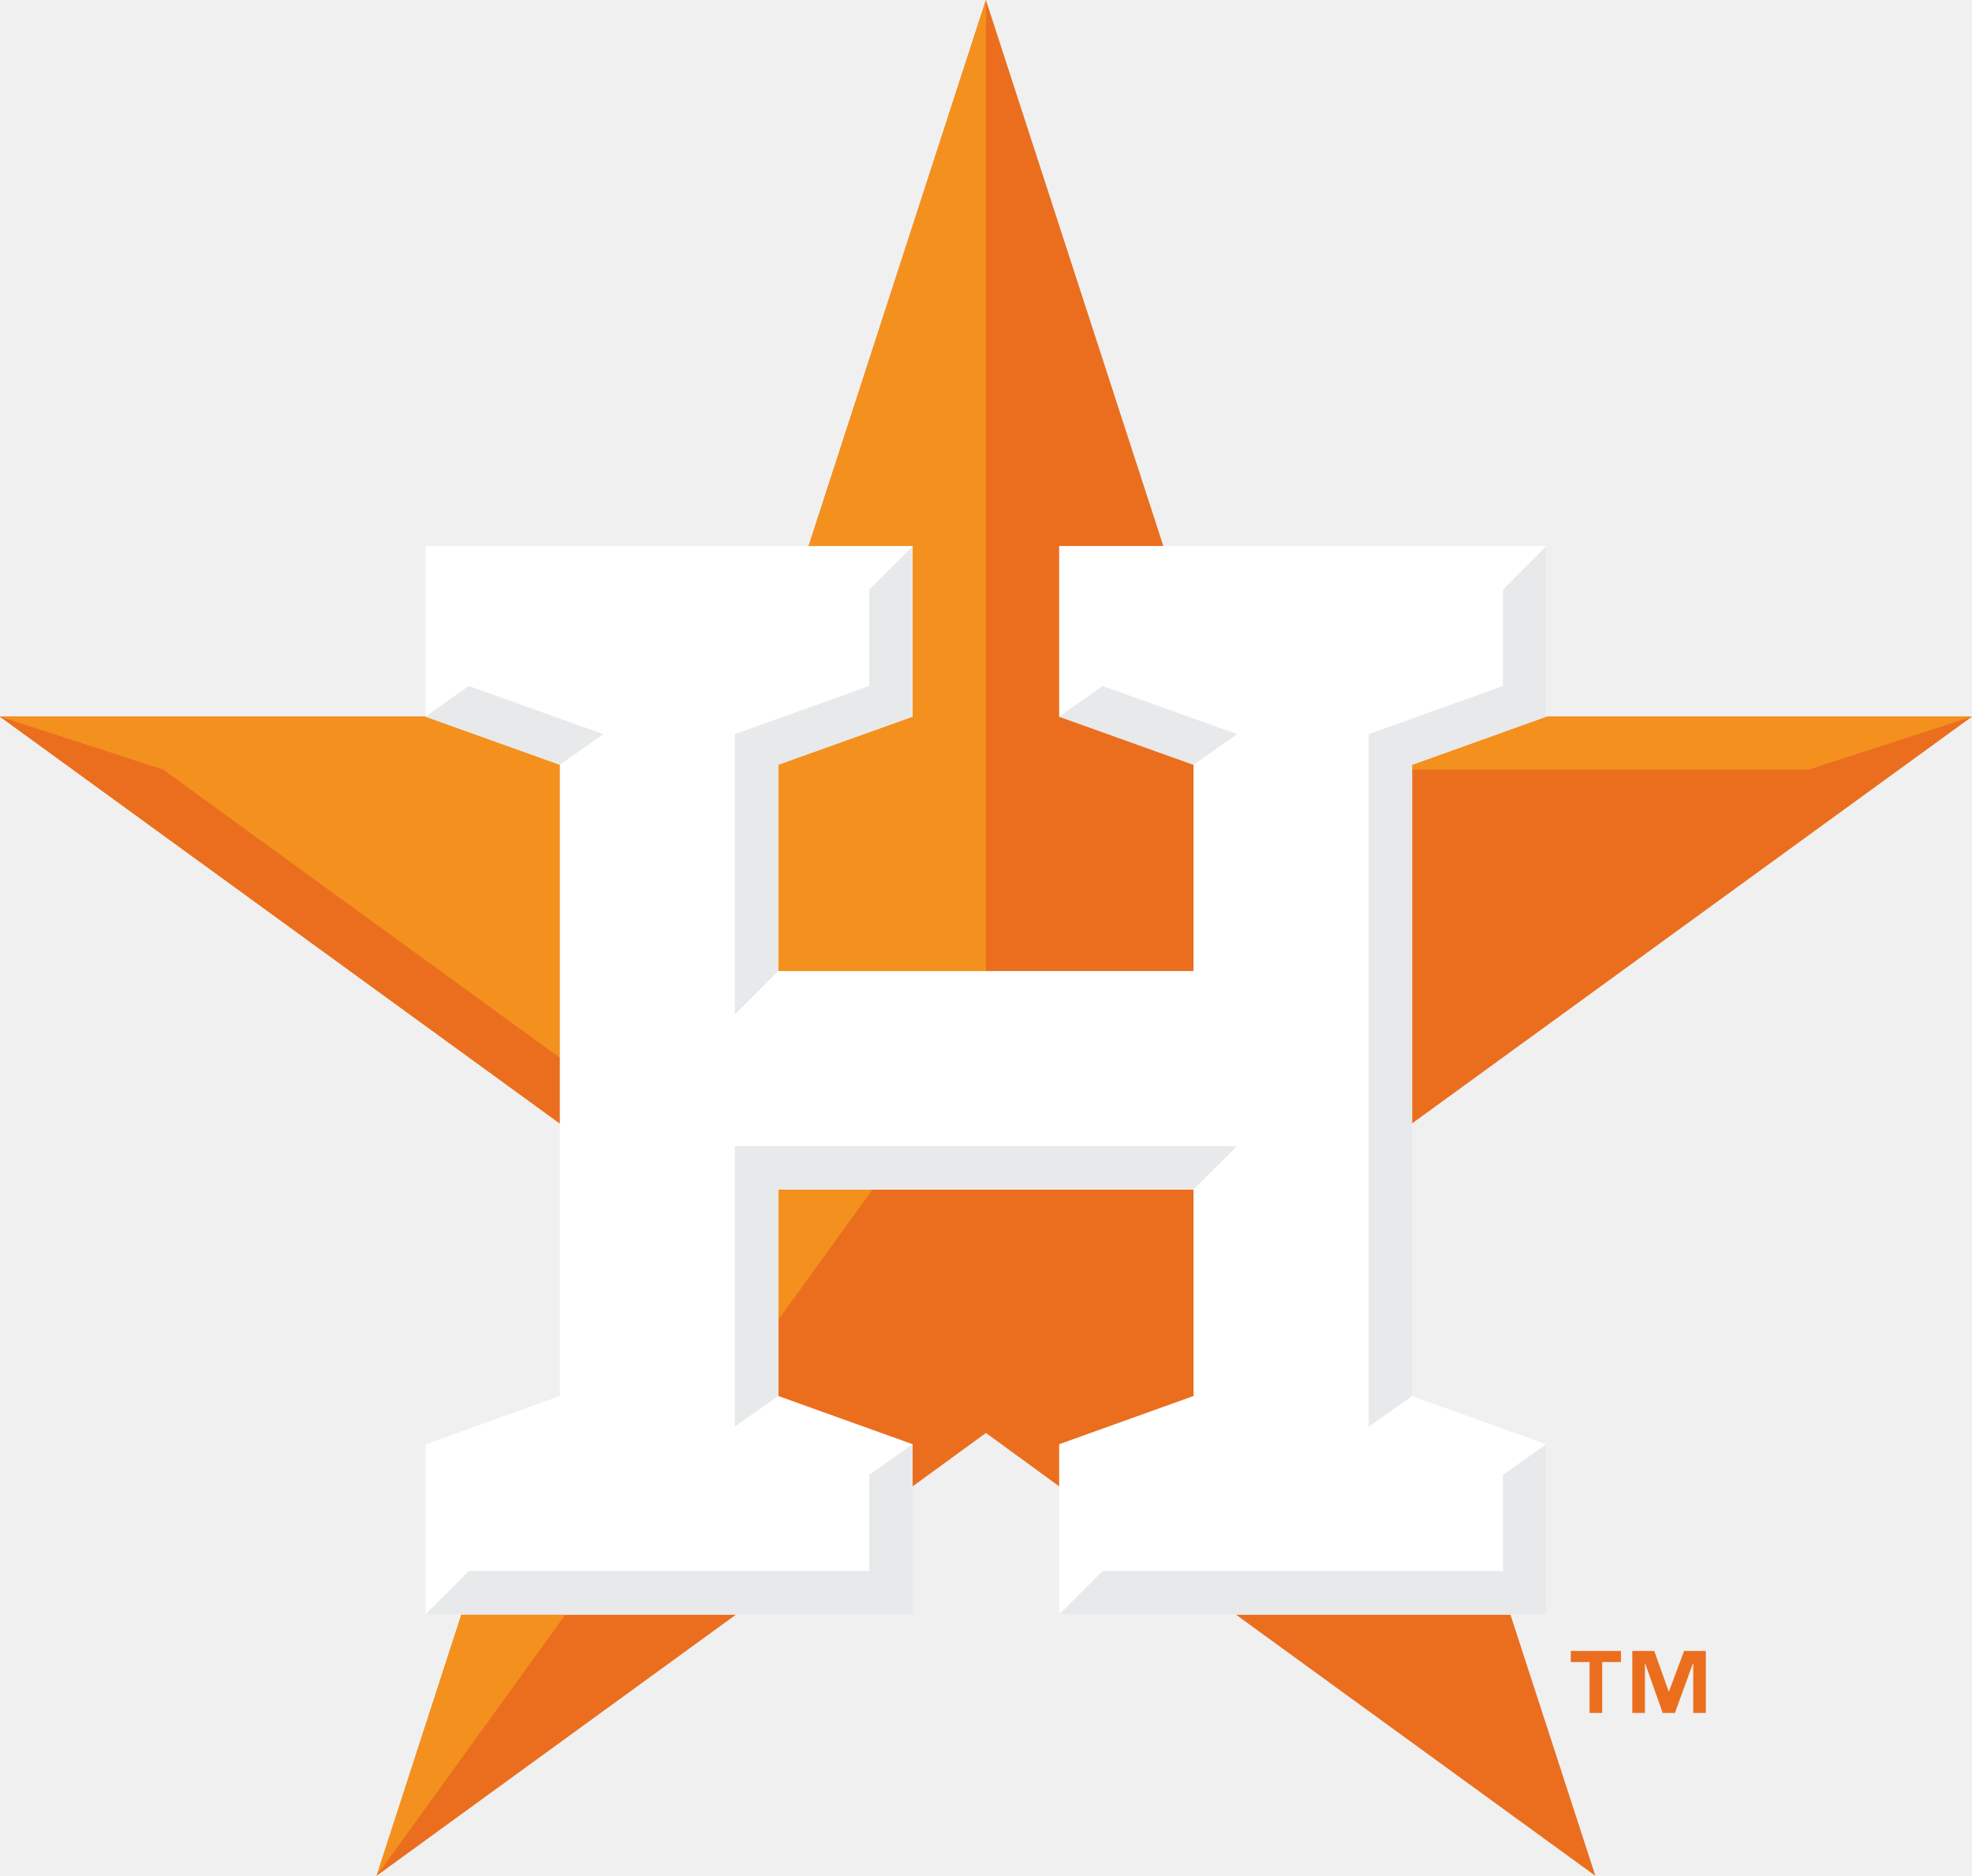
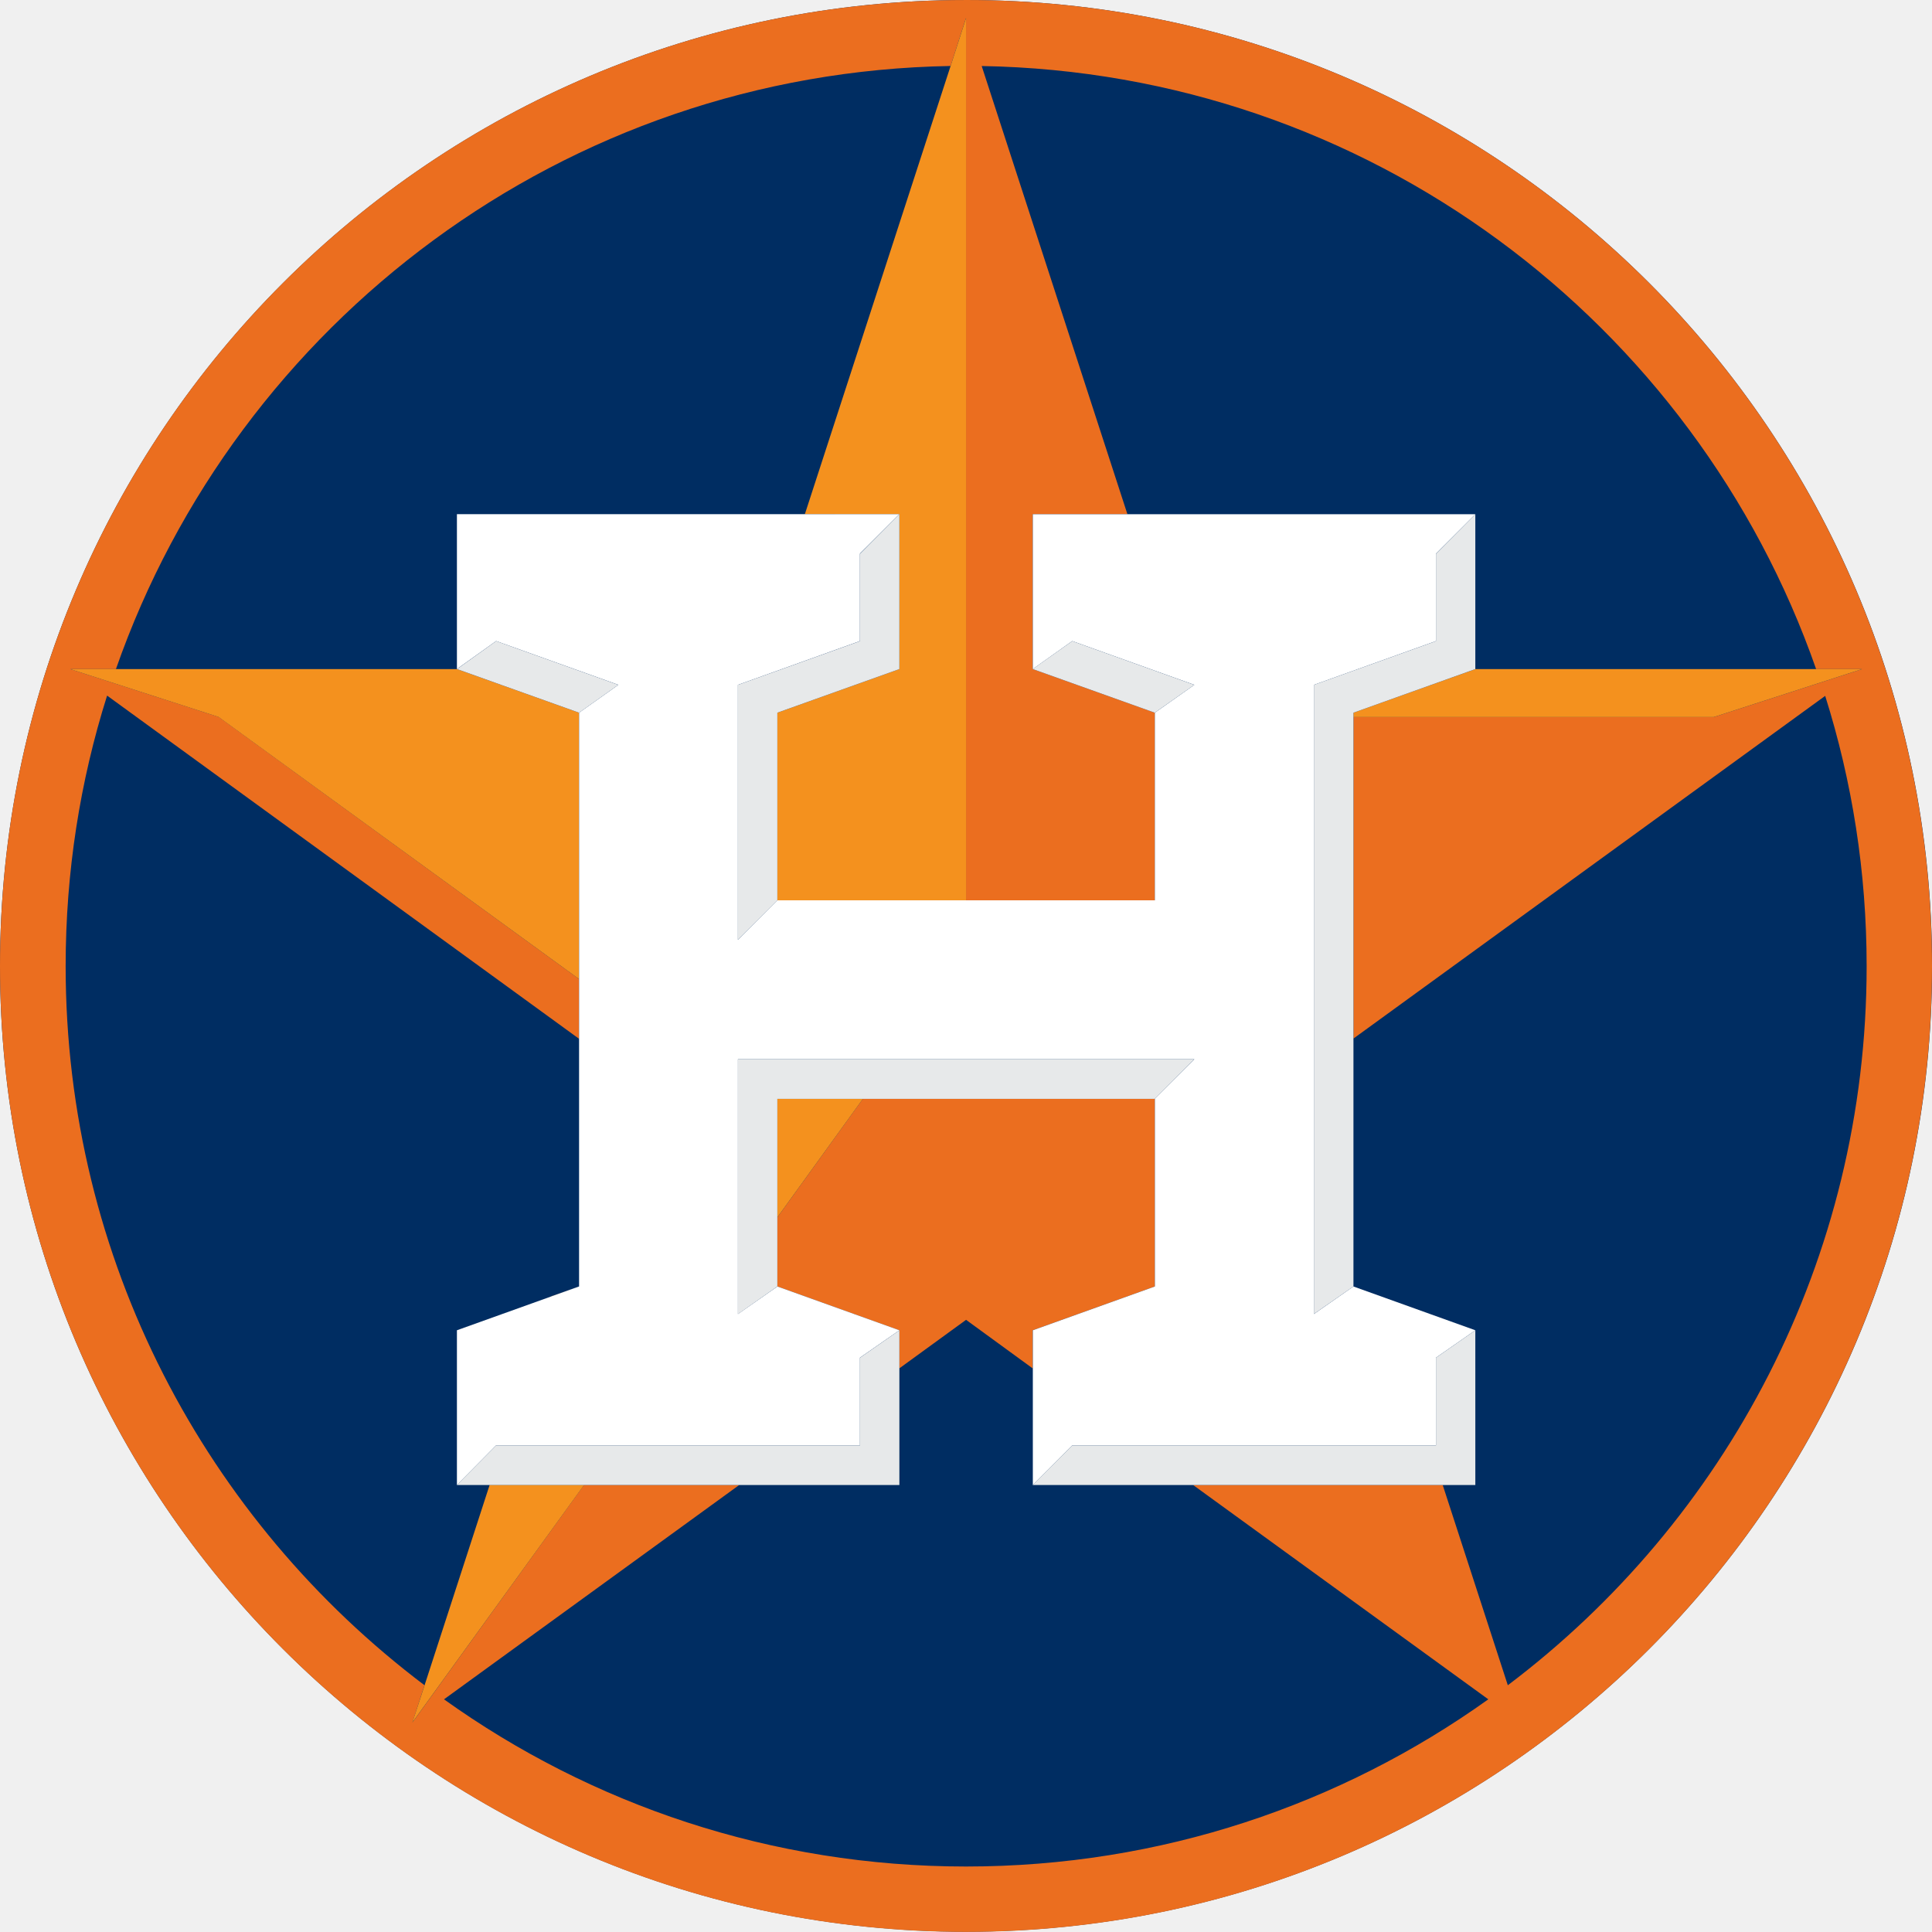
- <svg xmlns="http://www.w3.org/2000/svg" viewBox="0 0 233.411 222">
-   <path fill="#EB6E1F" d="M66.264 90.503l-15.897-5.695H0l66.264 48.148M108.017 64.633v20.174l-15.91 5.696v24.425h49.178V90.503l-15.91-5.695V64.633H137.7L116.696 0l-20.99 64.633M183.03 84.808l-15.896 5.695v42.453l66.277-48.148M66.264 165.223l-3.67 1.33 3.67-1.33zM146.257 191.065L188.832 222l-10.06-30.935M54.617 191.065L44.572 222l42.57-30.935M125.374 170.932l15.91-5.71V140.77H92.107v24.453l15.91 5.71v4.98l8.68-6.327 8.678 6.326" />
-   <path fill="#F4911E" d="M183.03 84.808l-15.896 5.695v.572h46.96l19.317-6.267M108.017 64.633v20.174l-15.91 5.696v24.425h24.588V0l-20.99 64.633M92.106 140.77v15.44l11.16-15.44M66.264 165.223l-3.67 1.33 3.67-1.33zM54.617 191.065L44.572 222l22.357-30.935M66.264 90.503l-15.897-5.695H0l66.264 48.148" />
-   <path fill="#EB6E1F" d="M66.264 125.188L19.317 91.075 0 84.808l66.264 48.148" />
-   <path fill="#FFF" d="M183.03 84.808V64.633h-57.656v20.175l15.91 5.695v24.425H92.107V90.503l15.91-5.695V64.633h-57.65v20.175l15.898 5.695v74.72l-15.897 5.71v20.132h57.65v-20.133l-15.91-5.71V140.77h49.178v24.453l-15.91 5.71v20.132h57.655v-20.133l-15.896-5.71v-74.72" />
-   <path fill="#E7E9EA" d="M177.9 69.784v11.403l-15.903 5.696v81.946l5.137-3.607V90.518l15.896-5.71V64.633M177.9 185.928h-47.39l-5.136 5.137h57.656v-20.133l-5.13 3.605M92.106 140.77h49.18l5.128-5.124H86.976v33.183l5.13-3.607M102.88 185.928H55.482l-5.115 5.137h57.65v-20.133l-5.137 3.605M71.4 86.883l-15.918-5.696-5.115 3.62 15.897 5.696M146.414 86.883l-15.905-5.696-5.136 3.62 15.91 5.696M92.106 90.503l15.91-5.695v-20.16l-5.136 5.136v11.403l-15.904 5.696v33.195l5.13-5.15" />
-   <path d="M191.86 196.702h-2.22v6.025h-1.495v-6.025h-2.224v-1.316h5.94v1.316zm10.05 6.025h-1.496v-5.824h-.05l-2.117 5.824h-1.445l-2.062-5.824h-.042v5.824h-1.495v-7.34h2.596l1.716 4.792h.028l1.79-4.794h2.575v7.34z" fill="#EB6E1F" />
+ <svg xmlns="http://www.w3.org/2000/svg" xmlns:xlink="http://www.w3.org/1999/xlink" viewBox="0 0 142.942 142.934" version="1.1" id="svg13" width="142.942" height="142.934">
+   <defs id="defs1">
+     <path id="a" d="M 0,0 H 233.108 V 233.575 H 0 Z" />
+   </defs>
+   <clipPath id="b">
+     <use xlink:href="#a" overflow="visible" id="use1" />
+   </clipPath>
+   <path d="m 223.538,116.788 c 0,-6.47 -0.573,-12.8 -1.684,-18.946 1.11,6.146 1.684,12.487 1.684,18.957 v -0.012 z" clip-path="url(#b)" fill="#ffffff" id="path1" transform="translate(-45.074,-45.315)" />
+   <path d="M 154.228,94.817 H 179.45 C 170.492,69.165 146.295,50.692 117.715,50.199 l 10.766,33.16 h 25.748 V 94.816 Z M 78.88,155.184 v -11.447 l 9.038,-3.24 -2.097,0.73 2.098,-0.73 V 122.152 L 52.999,96.768 c -1.99,6.34 -3.068,13.035 -3.068,20.03 0,21.746 10.428,41.035 26.558,53.2 l 4.8,-14.814 h -2.41 z m 0,-71.824 h 25.742 L 115.404,50.2 C 86.818,50.68 62.621,69.165 53.652,94.817 H 78.88 Z m 42.6,63.198 -4.93,-3.593 -4.934,3.593 v 8.626 H 99.76 L 77.93,171.04 c 10.878,7.79 24.213,12.37 38.62,12.37 14.41,0 27.738,-4.59 38.632,-12.37 L 133.346,155.184 H 121.48 Z M 180.11,96.8 145.212,122.174 v 18.324 l 9.017,3.24 v 11.447 h -2.415 L 156.632,170 c 16.12,-12.166 26.552,-31.465 26.552,-53.2 0,-6.986 -1.084,-13.69 -3.073,-20" clip-path="url(#b)" fill="#002d62" id="path6" transform="translate(-45.074,-45.315)" />
+   <path d="m 116.55,188.238 c -39.467,0 -71.475,-31.97 -71.475,-71.44 0,-39.48 32.008,-71.482 71.476,-71.482 39.476,0 71.473,32.002 71.473,71.483 0,39.467 -31.997,71.438 -71.472,71.438" clip-path="url(#b)" fill="#002d62" id="path7" transform="translate(-45.074,-45.315)" />
+   <path d="m 116.546,45.316 c -39.475,0 -71.472,32.002 -71.472,71.483 0,39.467 31.997,71.45 71.472,71.45 39.485,0 71.47,-31.983 71.47,-71.45 0,-39.48 -31.985,-71.484 -71.47,-71.484 M 156.632,170 151.815,155.185 h -18.468 l 21.842,15.857 c -10.9,7.788 -24.23,12.37 -38.643,12.37 -14.398,0 -27.738,-4.582 -38.622,-12.37 L 99.767,155.185 H 88.282 L 75.585,172.758 76.481,170 c -16.124,-12.166 -26.55,-31.454 -26.55,-53.2 0,-6.986 1.07,-13.7 3.067,-20.02 l 34.92,25.393 v -4.42 L 61.253,98.357 50.267,94.817 h 3.385 c 8.97,-25.653 33.166,-44.137 61.752,-44.62 l 1.143,-3.55 v 65.29 H 130.52 V 98.046 l -9.038,-3.23 V 83.36 h 7.006 L 117.706,50.2 c 28.59,0.492 52.783,18.966 61.736,44.617 h 3.406 l -10.975,3.55 h -26.66 v 23.786 l 34.9,-25.352 c 1.99,6.31 3.067,13.015 3.067,20 0,21.734 -10.43,41.034 -26.548,53.2" clip-path="url(#b)" fill="#eb6e1f" id="path8" transform="translate(-45.074,-45.315)" />
+   <path clip-path="url(#b)" fill="#eb6e1f" d="m 130.52,140.497 v -13.893 h -21.597 l -6.335,8.776 v 5.117 l 9.022,3.24 v 2.82 l 4.94,-3.592 4.93,3.593 v -2.82" id="path9" transform="translate(-45.074,-45.315)" />
+   <path clip-path="url(#b)" fill="#f4911e" d="m 145.21,98.045 v 0.322 h 26.662 l 10.974,-3.55 H 154.235 M 111.616,83.36 v 11.457 l -9.028,3.228 v 13.883 h 13.963 V 46.646 l -1.146,3.552 -10.783,33.16 m -2.034,52.022 6.33,-8.765 h -6.33 m -16.768,14.623 2.098,-0.74 -2.098,0.73 M 76.487,170 l -0.906,2.757 12.708,-17.573 h -6.99 M 78.88,94.817 H 50.26 l 10.98,3.54 26.676,19.397 v -19.71" id="path10" transform="translate(-45.074,-45.315)" />
+   <path clip-path="url(#b)" fill="#ffffff" d="m 78.88,143.737 v 11.447 l 2.9,-2.93 h 26.92 v -6.49 l 2.918,-2.027 -9.028,-3.24 -2.918,2.038 v -18.85 h 33.768 l -2.92,2.92 v 13.892 l -9.03,3.24 v 11.447 l 2.916,-2.93 h 26.912 v -6.49 l 2.912,-2.027 -9.022,-3.24 -2.923,2.038 v -46.55 l 9.033,-3.24 v -6.47 l 2.912,-2.916 h -32.742 v 11.457 l 2.916,-2.07 9.034,3.238 -2.92,2.06 v 13.883 h -27.93 l -2.918,2.918 v -18.86 l 9.028,-3.24 v -6.47 l 2.918,-2.917 H 78.88 v 11.457 l 2.9,-2.07 9.044,3.238 -2.906,2.06 v 42.452" id="path11" transform="translate(-45.074,-45.315)" />
+   <path clip-path="url(#b)" fill="#e7e9ea" d="M 154.228,94.817 V 83.36 l -2.912,2.927 v 6.46 l -9.033,3.238 v 46.55 l 2.928,-2.038 V 98.045 m 9.017,45.692 -2.912,2.028 v 6.49 h -26.912 l -2.923,2.93 h 32.748 m -51.641,-28.57 h 27.93 l 2.92,-2.93 H 99.67 v 18.86 l 2.918,-2.048 v -5.117 m 9.028,11.178 v -2.82 l -2.912,2.027 v 6.49 H 81.78 l -2.906,2.93 h 32.742 m -20.792,-59.2 -9.043,-3.24 -2.896,2.072 9.034,3.228 m 36.485,-5.299 -2.923,2.07 9.034,3.23 2.924,-2.06 M 111.616,94.817 V 83.36 l -2.912,2.927 v 6.46 l -9.034,3.238 v 18.86 l 2.918,-2.906 V 98.044" id="path12" transform="translate(-45.074,-45.315)" />
</svg>
